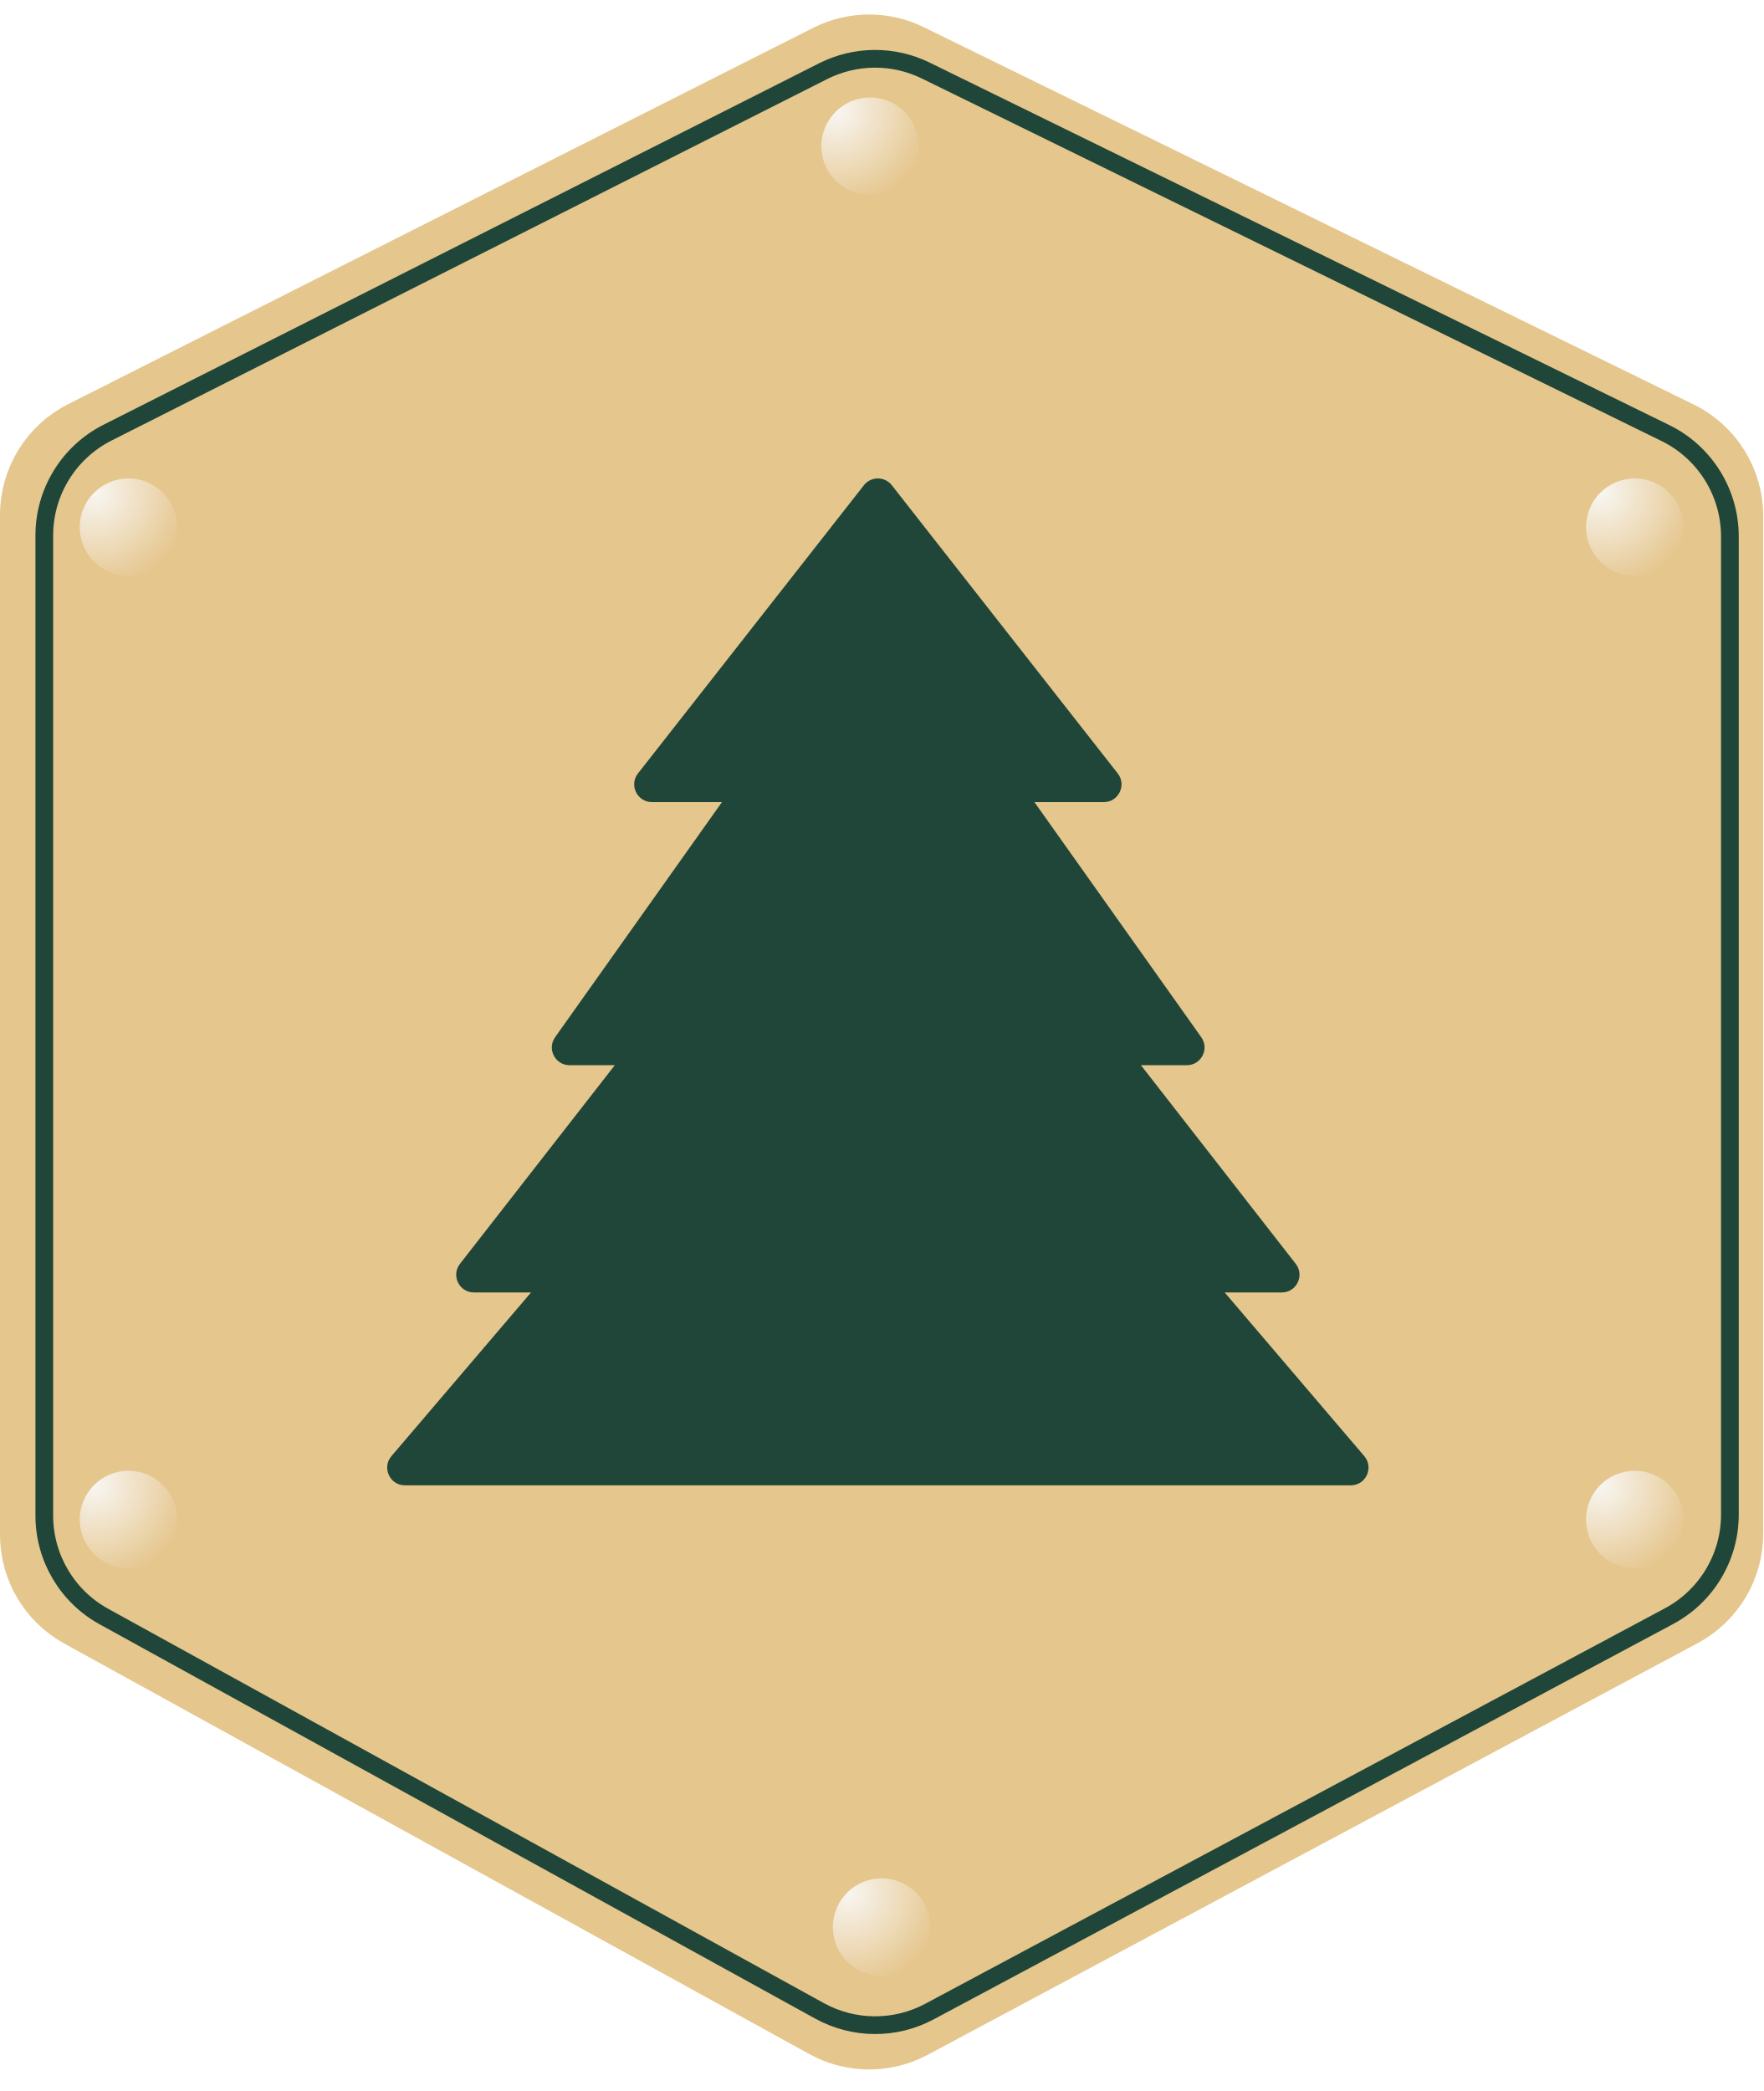
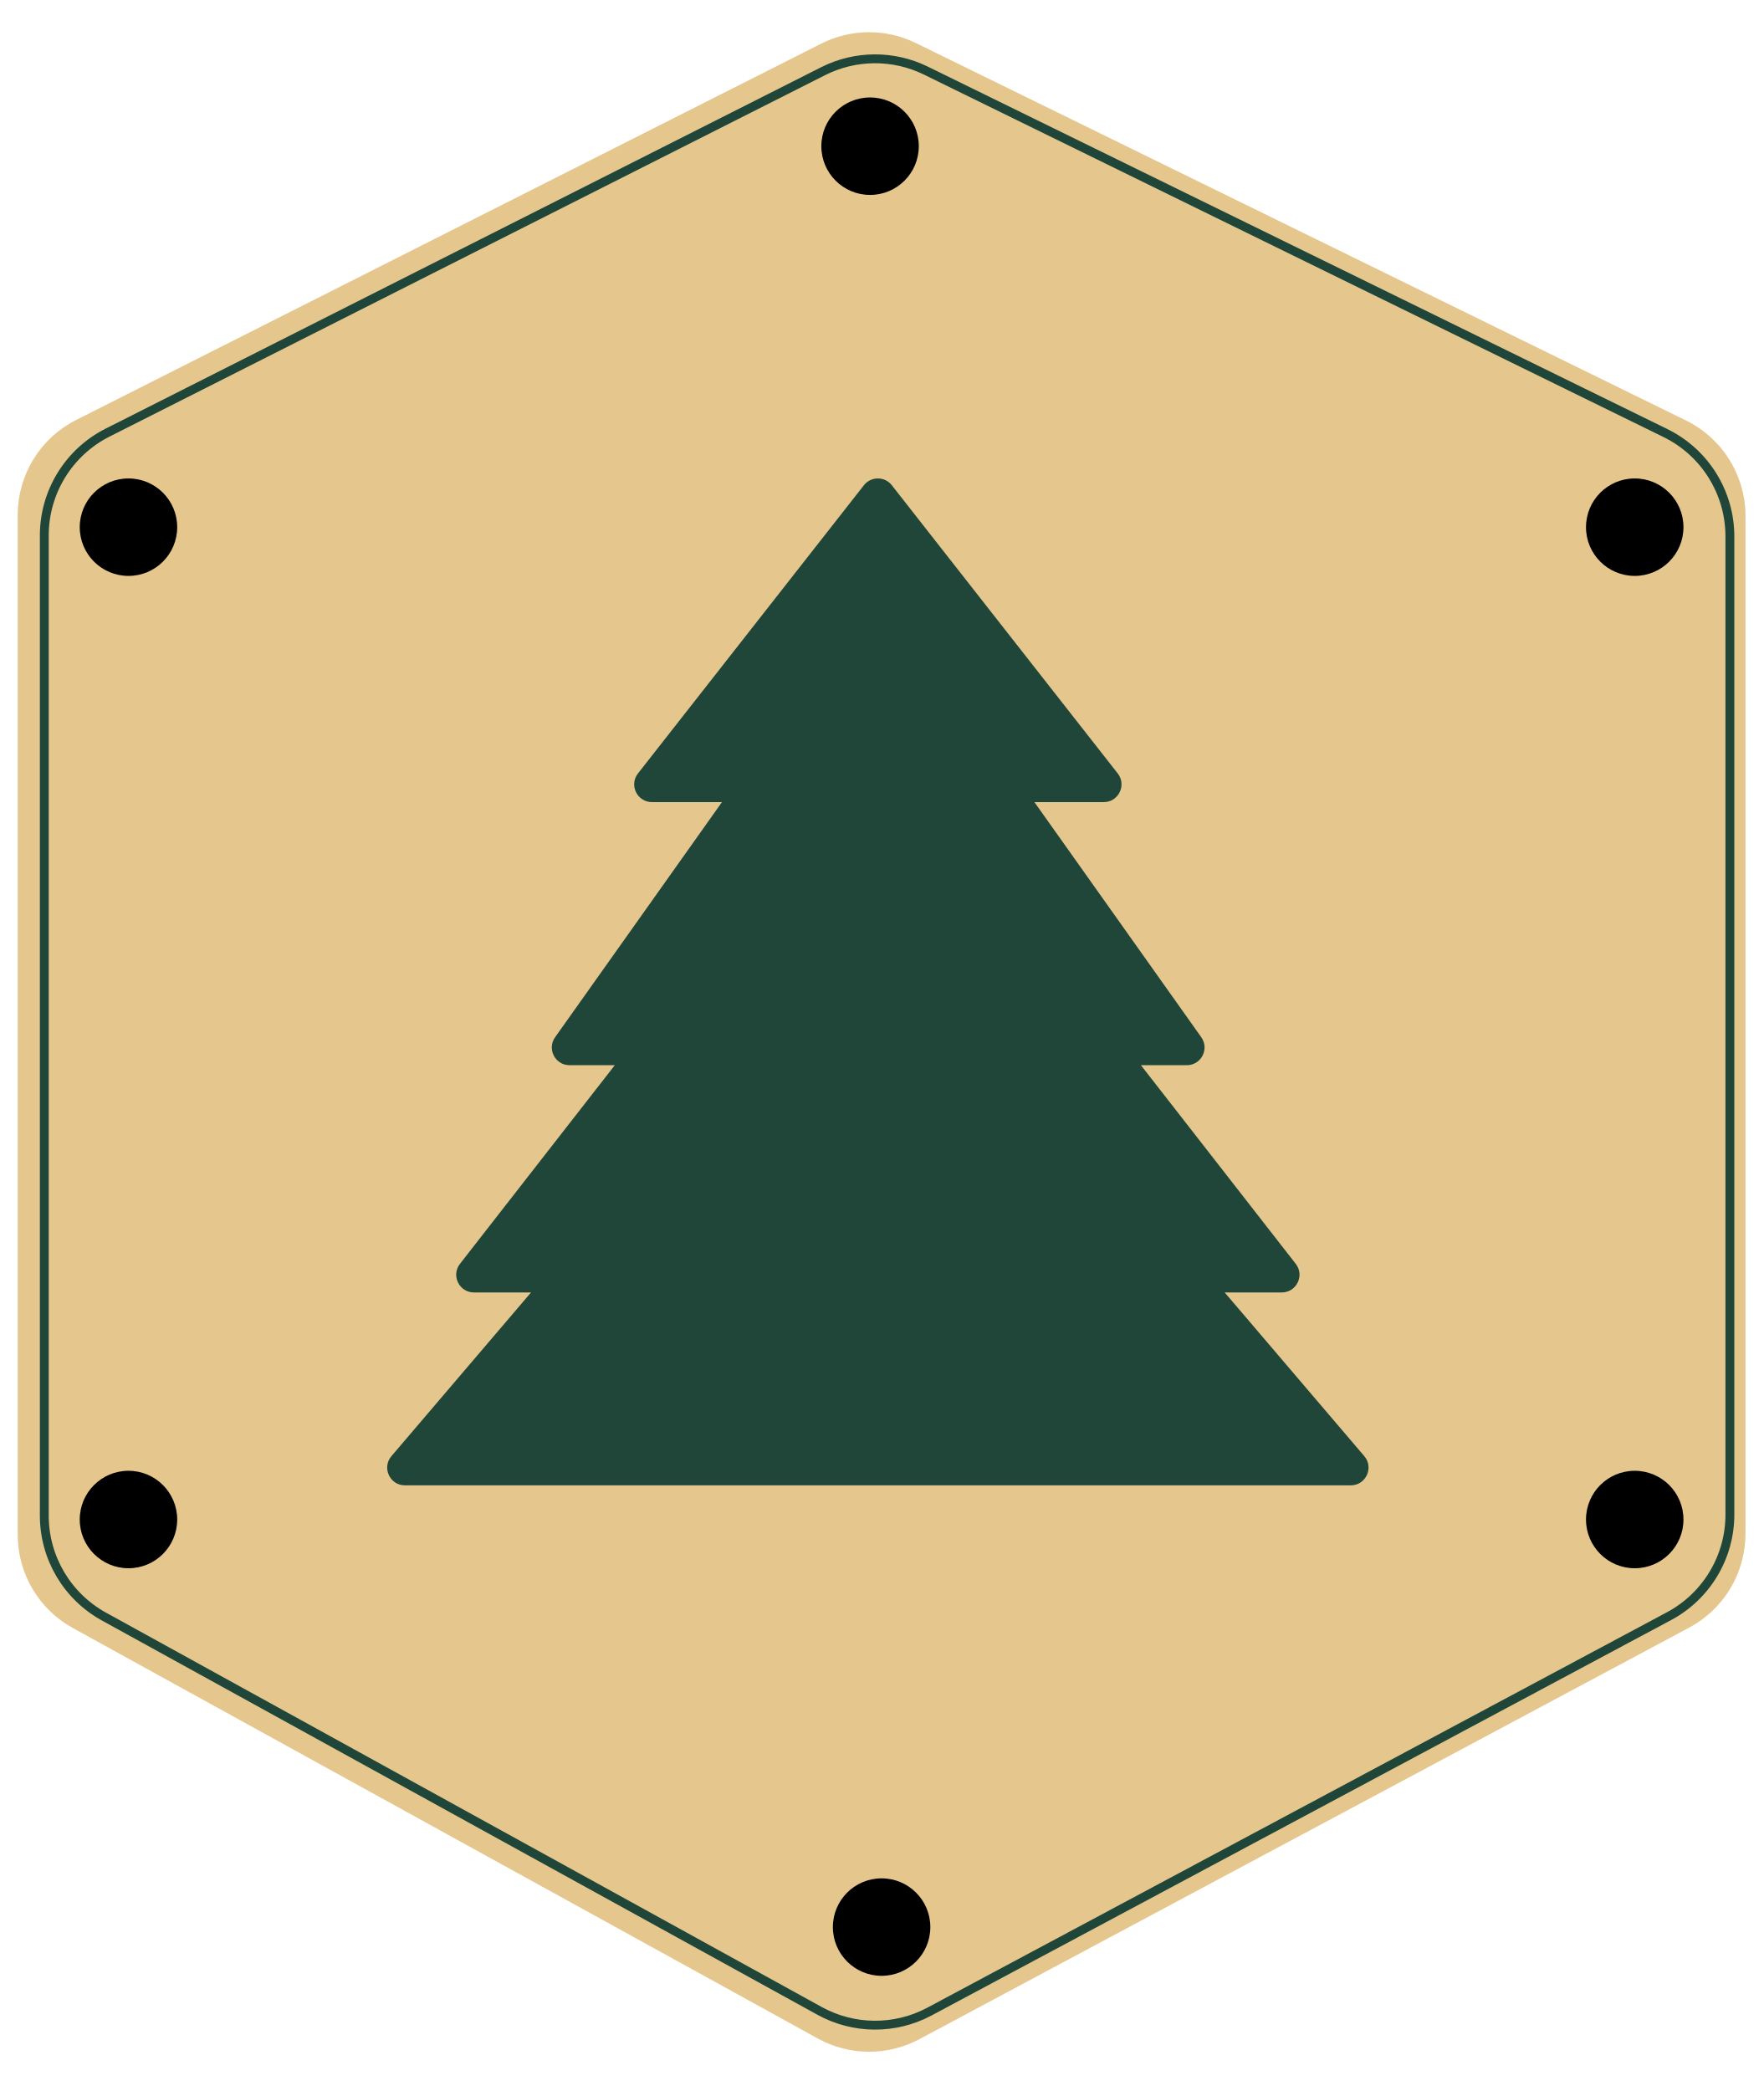
<svg xmlns="http://www.w3.org/2000/svg" width="199" height="236" viewBox="0 0 199 236" fill="none">
-   <path d="M92.909 5.372C96.126 3.747 99.919 3.724 103.155 5.311L190.061 47.903C194.001 49.835 196.5 53.841 196.5 58.23V173.109C196.5 177.352 194.164 181.25 190.422 183.251L103.522 229.712C100.089 231.547 95.961 231.521 92.551 229.643L8.45 183.302C4.78 181.279 2.5 177.42 2.5 173.229V58.113C2.5 53.774 4.942 49.805 8.815 47.849L92.909 5.372Z" fill="#E5C68D" stroke="#E5C68D" stroke-width="5" />
+   <path d="M92.909 5.372C96.126 3.747 99.919 3.724 103.155 5.311L190.061 47.903C194.001 49.835 196.5 53.841 196.5 58.23V173.109C196.5 177.352 194.164 181.25 190.422 183.251L103.522 229.712C100.089 231.547 95.961 231.521 92.551 229.643L8.45 183.302C4.78 181.279 2.5 177.42 2.5 173.229V58.113C2.5 53.774 4.942 49.805 8.815 47.849L92.909 5.372Z" fill="#E5C68D" stroke="#E5C68D" strokeWidth="5" />
  <circle cx="184.5" cy="59.5" r="5.5" fill="url(#paint0_radial_2433_611)" />
  <circle cx="184.5" cy="171.5" r="5.5" fill="url(#paint1_radial_2433_611)" />
  <circle cx="99.5" cy="217.5" r="5.5" fill="url(#paint2_radial_2433_611)" />
  <circle cx="14.5" cy="171.5" r="5.5" fill="url(#paint3_radial_2433_611)" />
  <circle cx="14.5" cy="59.5" r="5.5" fill="url(#paint4_radial_2433_611)" />
  <path d="M97.503 54.766C98.304 53.745 99.85 53.745 100.651 54.766L126.15 87.294C127.178 88.607 126.243 90.528 124.575 90.528H116.746L135.578 117.066C136.518 118.39 135.571 120.223 133.947 120.223H128.766L146.24 142.642C147.264 143.956 146.329 145.872 144.663 145.872H138.221L153.975 164.344C155.082 165.643 154.159 167.642 152.453 167.642H45.701C43.995 167.642 43.073 165.643 44.18 164.344L59.934 145.872H53.491C51.826 145.872 50.891 143.956 51.914 142.642L69.389 120.223H64.281C62.658 120.223 61.711 118.39 62.651 117.066L81.483 90.528H73.578C71.911 90.528 70.976 88.607 72.004 87.294L97.503 54.766Z" fill="#1F4638" />
-   <path d="M92.904 8.033C96.541 6.197 100.828 6.171 104.486 7.964L187.961 48.875C192.416 51.058 195.24 55.587 195.24 60.548V170.944C195.24 175.741 192.599 180.147 188.369 182.408L104.901 227.035C101.02 229.11 96.353 229.081 92.498 226.957L11.727 182.45C7.578 180.164 5 175.802 5 171.064V60.432C5 55.527 7.761 51.04 12.139 48.828L92.904 8.033Z" stroke="#1F4638" stroke-width="2" />
+   <path d="M92.904 8.033C96.541 6.197 100.828 6.171 104.486 7.964L187.961 48.875C192.416 51.058 195.24 55.587 195.24 60.548V170.944C195.24 175.741 192.599 180.147 188.369 182.408L104.901 227.035C101.02 229.11 96.353 229.081 92.498 226.957L11.727 182.45C7.578 180.164 5 175.802 5 171.064V60.432C5 55.527 7.761 51.04 12.139 48.828L92.904 8.033Z" stroke="#1F4638" strokeWidth="2" />
  <circle cx="98.198" cy="16.5" r="5.5" fill="url(#paint5_radial_2433_611)" />
  <defs>
    <radialGradient id="paint0_radial_2433_611" cx="0" cy="0" r="1" gradientUnits="userSpaceOnUse" gradientTransform="translate(180.705 55.65) rotate(39.4328) scale(10.8238)">
-       <stop stop-color="#F8F6F2" />
-       <stop offset="0.5" stop-color="#EFDEC0" />
-       <stop offset="1" stop-color="#E5C68D" />
+       <stop stopColor="#F8F6F2" />
+       <stop offset="0.5" stopColor="#EFDEC0" />
+       <stop offset="1" stopColor="#E5C68D" />
    </radialGradient>
    <radialGradient id="paint1_radial_2433_611" cx="0" cy="0" r="1" gradientUnits="userSpaceOnUse" gradientTransform="translate(180.705 167.65) rotate(39.4328) scale(10.8238)">
-       <stop stop-color="#F8F6F2" />
-       <stop offset="0.5" stop-color="#EFDEC0" />
-       <stop offset="1" stop-color="#E5C68D" />
+       <stop stopColor="#F8F6F2" />
+       <stop offset="0.5" stopColor="#EFDEC0" />
+       <stop offset="1" stopColor="#E5C68D" />
    </radialGradient>
    <radialGradient id="paint2_radial_2433_611" cx="0" cy="0" r="1" gradientUnits="userSpaceOnUse" gradientTransform="translate(95.705 213.65) rotate(39.4328) scale(10.8238)">
-       <stop stop-color="#F8F6F2" />
-       <stop offset="0.5" stop-color="#EFDEC0" />
-       <stop offset="1" stop-color="#E5C68D" />
+       <stop stopColor="#F8F6F2" />
+       <stop offset="0.5" stopColor="#EFDEC0" />
+       <stop offset="1" stopColor="#E5C68D" />
    </radialGradient>
    <radialGradient id="paint3_radial_2433_611" cx="0" cy="0" r="1" gradientUnits="userSpaceOnUse" gradientTransform="translate(10.705 167.65) rotate(39.4328) scale(10.8238)">
-       <stop stop-color="#F8F6F2" />
-       <stop offset="0.5" stop-color="#EFDEC0" />
-       <stop offset="1" stop-color="#E5C68D" />
+       <stop stopColor="#F8F6F2" />
+       <stop offset="0.5" stopColor="#EFDEC0" />
+       <stop offset="1" stopColor="#E5C68D" />
    </radialGradient>
    <radialGradient id="paint4_radial_2433_611" cx="0" cy="0" r="1" gradientUnits="userSpaceOnUse" gradientTransform="translate(10.705 55.65) rotate(39.4328) scale(10.8238)">
-       <stop stop-color="#F8F6F2" />
-       <stop offset="0.5" stop-color="#EFDEC0" />
-       <stop offset="1" stop-color="#E5C68D" />
+       <stop stopColor="#F8F6F2" />
+       <stop offset="0.5" stopColor="#EFDEC0" />
+       <stop offset="1" stopColor="#E5C68D" />
    </radialGradient>
    <radialGradient id="paint5_radial_2433_611" cx="0" cy="0" r="1" gradientUnits="userSpaceOnUse" gradientTransform="translate(94.4028 12.65) rotate(39.4328) scale(10.8238)">
-       <stop stop-color="#F8F6F2" />
-       <stop offset="0.5" stop-color="#EFDEC0" />
-       <stop offset="1" stop-color="#E5C68D" />
+       <stop stopColor="#F8F6F2" />
+       <stop offset="0.5" stopColor="#EFDEC0" />
+       <stop offset="1" stopColor="#E5C68D" />
    </radialGradient>
  </defs>
</svg>
